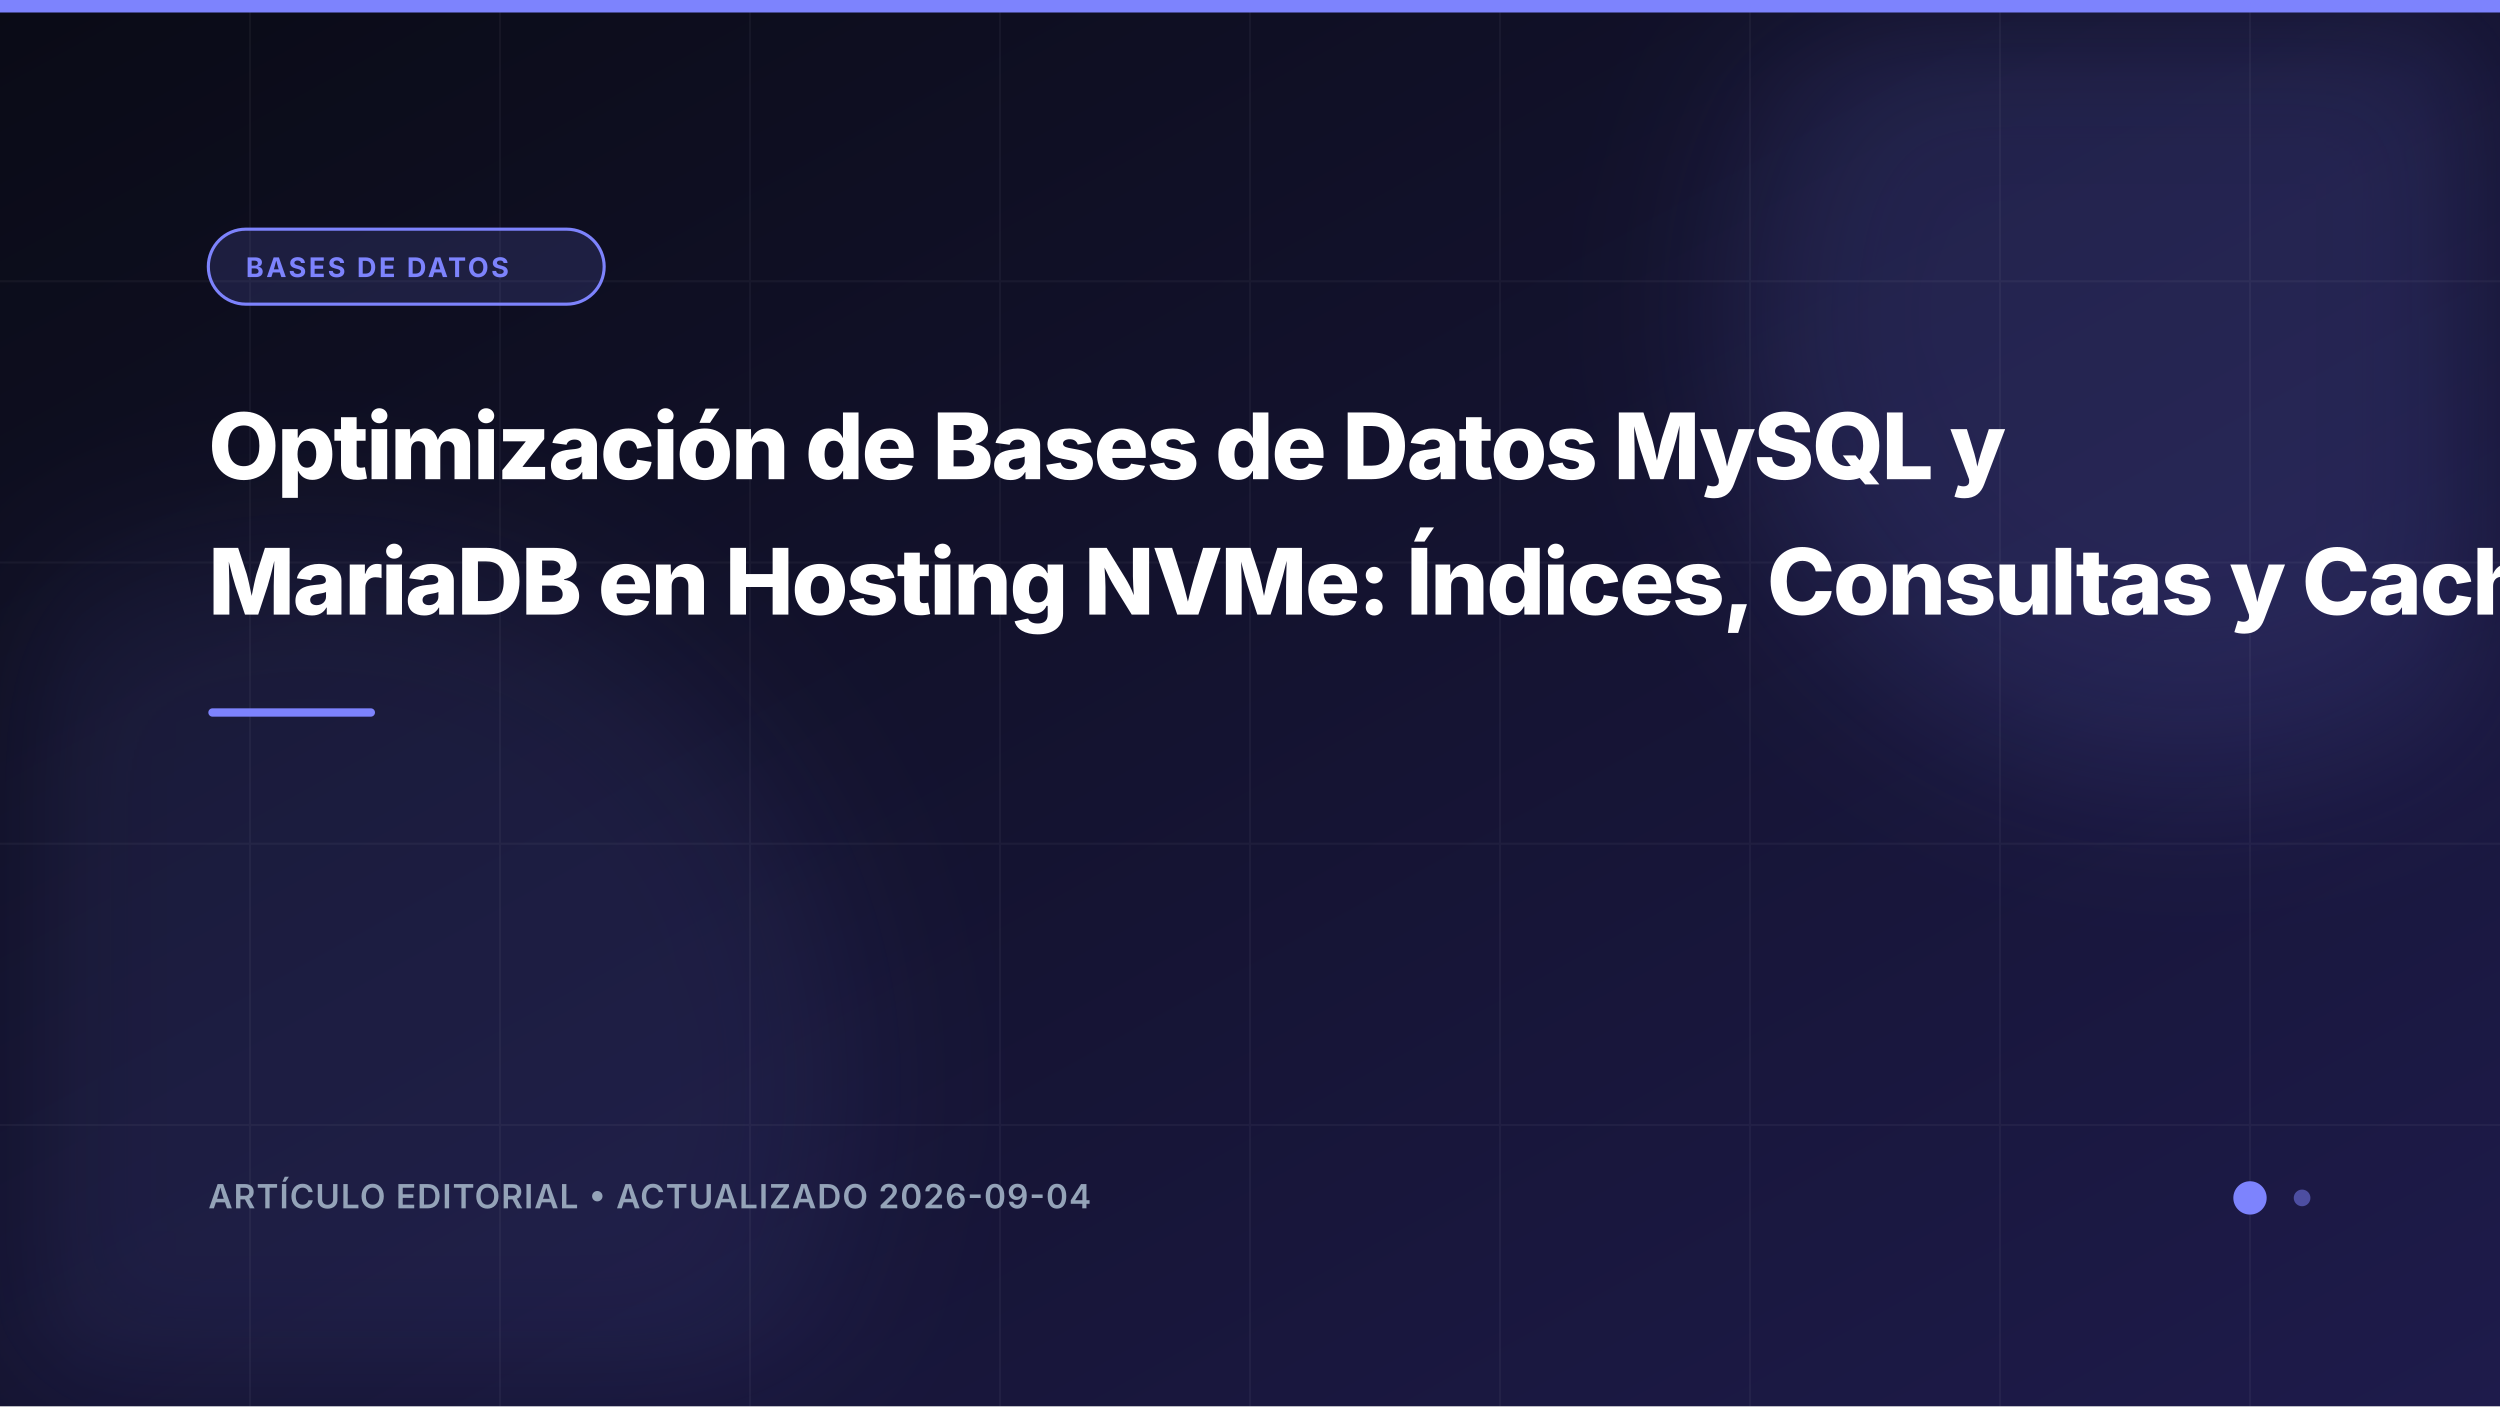
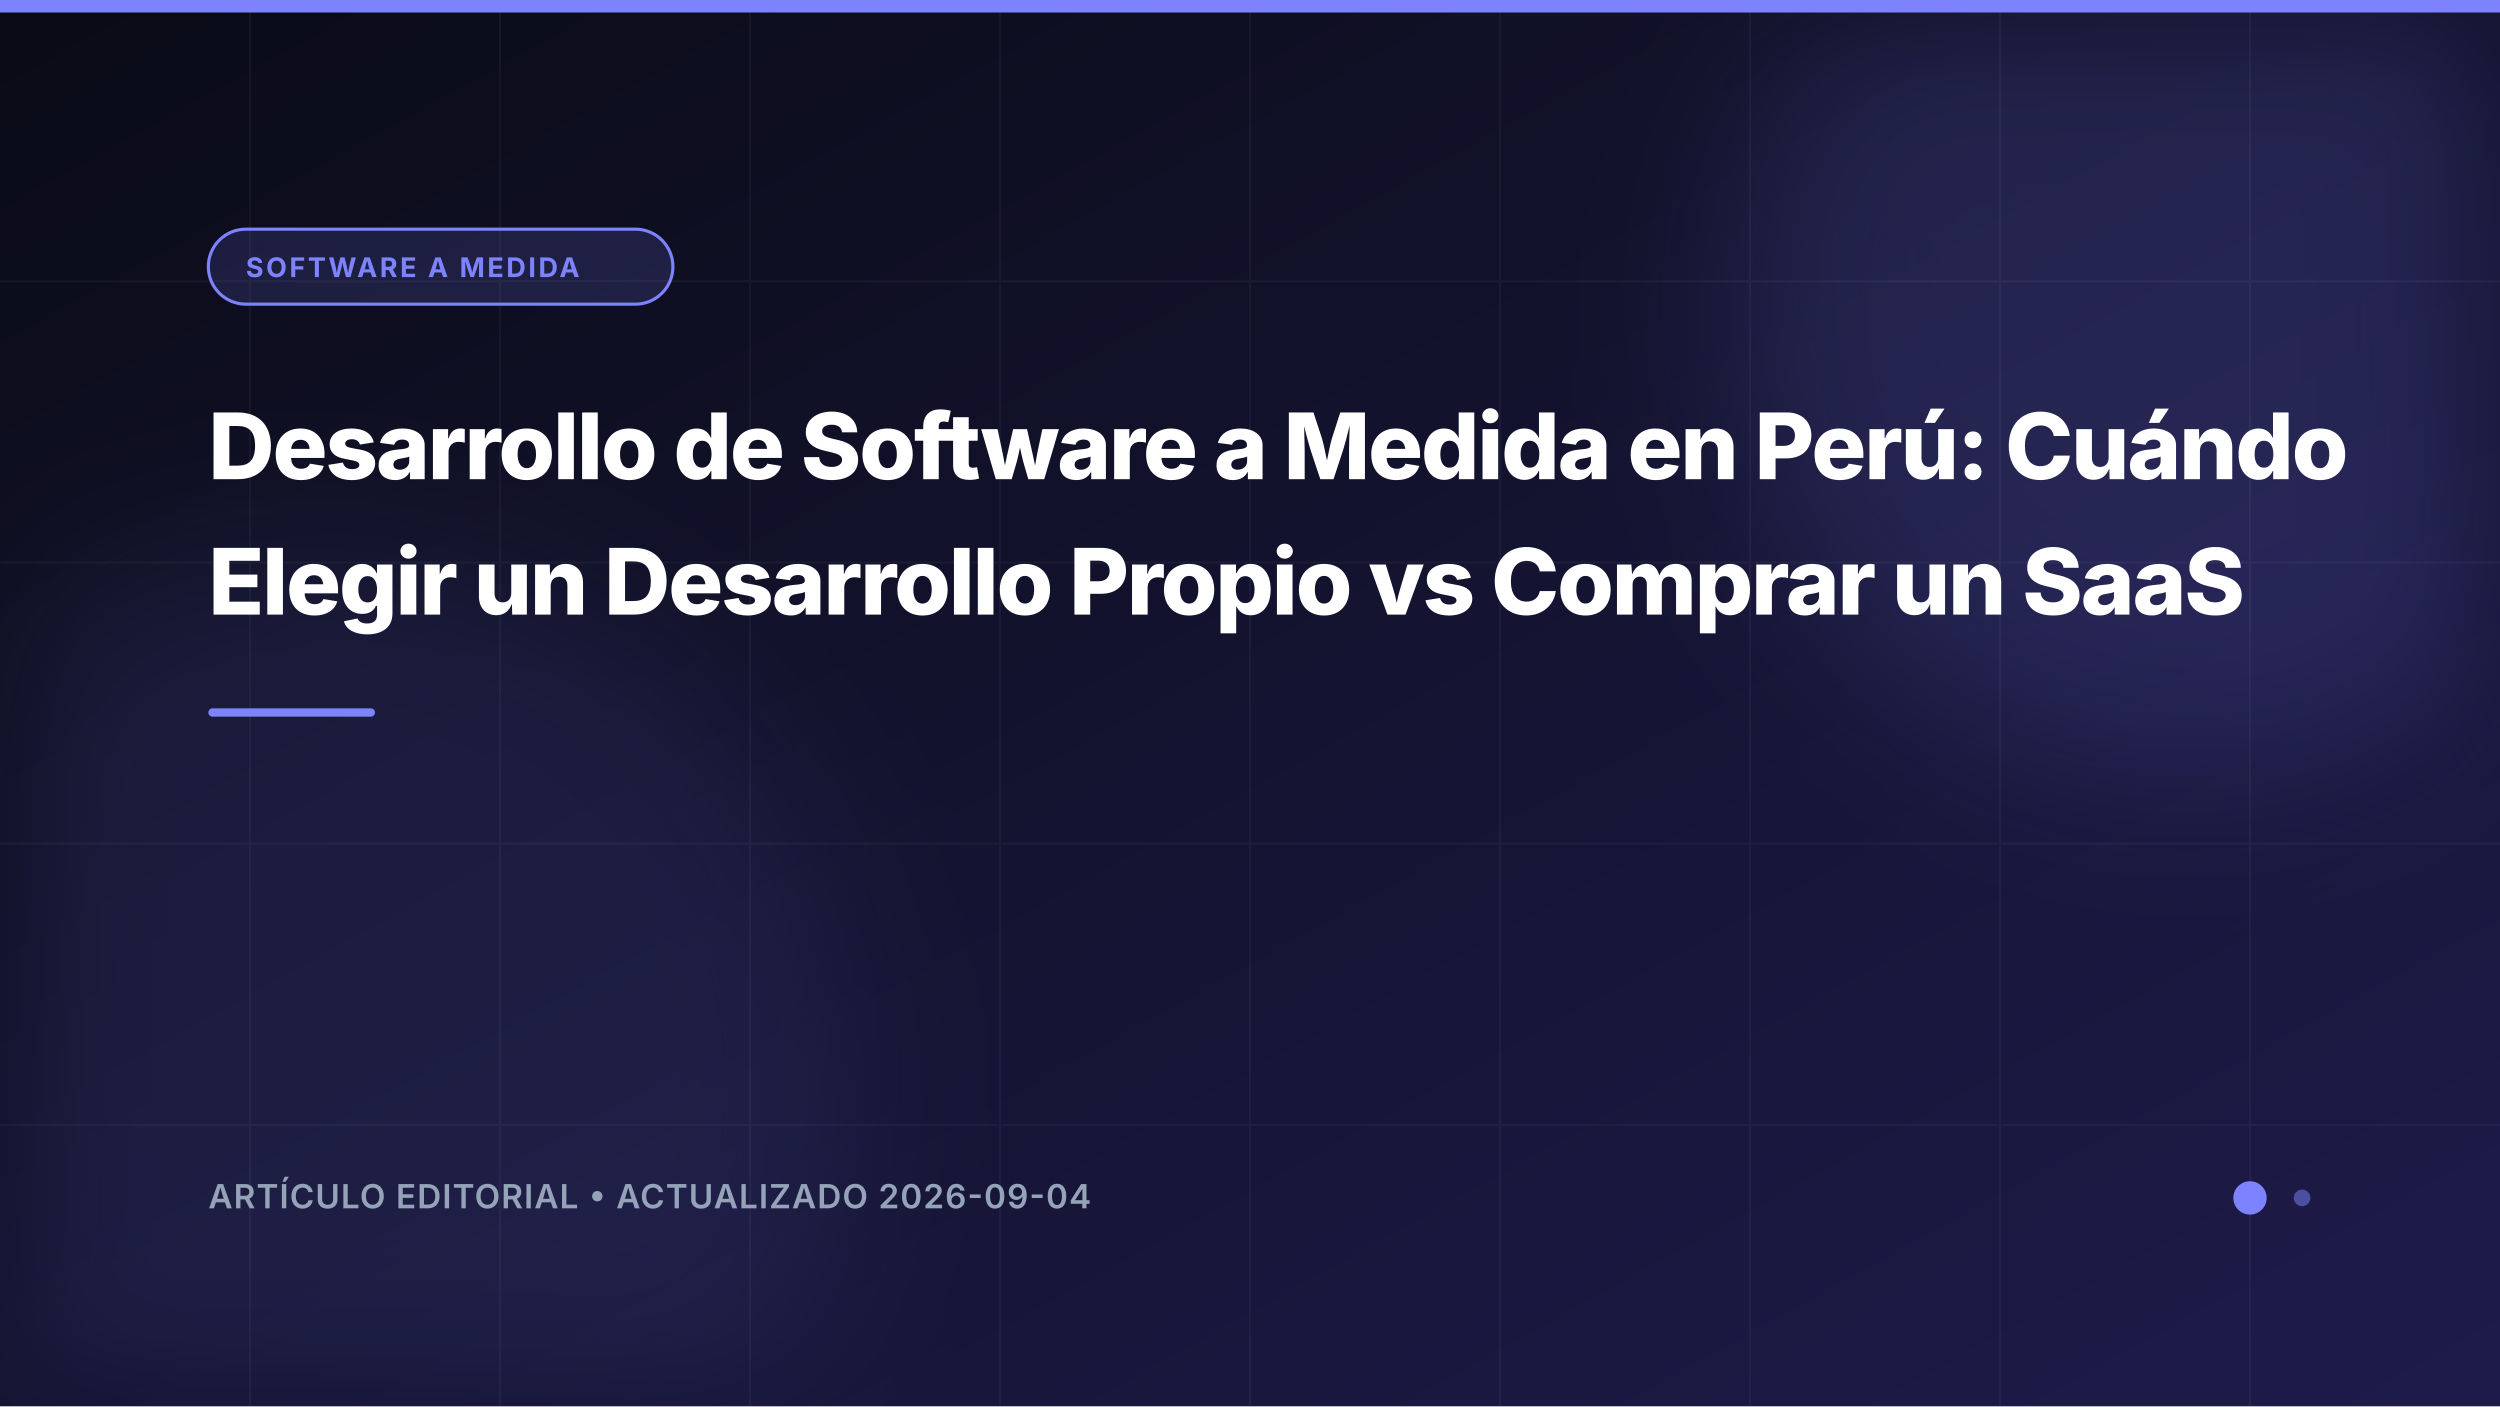
<svg xmlns="http://www.w3.org/2000/svg" viewBox="0 0 1200 675" width="1200" height="675">
  <defs>
    <linearGradient id="bg" x1="0%" y1="0%" x2="100%" y2="100%">
      <stop offset="0%" stop-color="#0a0b16" />
      <stop offset="100%" stop-color="#1e1b4b" />
    </linearGradient>
    <linearGradient id="acc" x1="0%" y1="0%" x2="100%" y2="0%">
      <stop offset="0%" stop-color="#7d83fd" stop-opacity="0.8" />
      <stop offset="100%" stop-color="#7d83fd" stop-opacity="0.2" />
    </linearGradient>
    <filter id="blurGlow" x="-20%" y="-20%" width="140%" height="140%">
      <feGaussianBlur stdDeviation="40" result="blur" />
    </filter>
  </defs>
  <rect width="1200" height="675" fill="url(#bg)" />
  <circle cx="1050" cy="150" r="220" fill="#7d83fd" opacity="0.15" filter="url(#blurGlow)" />
  <circle cx="150" cy="520" r="260" fill="#7d83fd" opacity="0.1" filter="url(#blurGlow)" />
  <g stroke="#ffffff" stroke-width="1" opacity="0.04">
    <line x1="120" y1="0" x2="120" y2="675" />
    <line x1="240" y1="0" x2="240" y2="675" />
    <line x1="360" y1="0" x2="360" y2="675" />
    <line x1="480" y1="0" x2="480" y2="675" />
    <line x1="600" y1="0" x2="600" y2="675" />
    <line x1="720" y1="0" x2="720" y2="675" />
    <line x1="840" y1="0" x2="840" y2="675" />
    <line x1="960" y1="0" x2="960" y2="675" />
    <line x1="1080" y1="0" x2="1080" y2="675" />
    <line x1="0" y1="135" x2="1200" y2="135" />
    <line x1="0" y1="270" x2="1200" y2="270" />
    <line x1="0" y1="405" x2="1200" y2="405" />
    <line x1="0" y1="540" x2="1200" y2="540" />
  </g>
  <rect x="0" y="0" width="1200" height="6" fill="#7d83fd" />
  <g transform="translate(100, 110)">
-     <rect x="0" y="0" width="190" height="36" rx="18" fill="#7d83fd" fill-opacity="0.15" stroke="#7d83fd" stroke-width="1.5" />
-     <text x="18" y="23" fill="#7d83fd" font-family="system-ui, -apple-system, sans-serif" font-size="13" font-weight="700" letter-spacing="1.2">BASES DE DATOS</text>
+     <rect x="0" y="0" width="223" height="36" rx="18" fill="#7d83fd" fill-opacity="0.15" stroke="#7d83fd" stroke-width="1.5" />
+     <text x="18" y="23" fill="#7d83fd" font-family="system-ui, -apple-system, sans-serif" font-size="13" font-weight="700" letter-spacing="1.2">SOFTWARE A MEDIDA</text>
  </g>
-   <text x="100" y="230" fill="#ffffff" font-family="system-ui, -apple-system, sans-serif" font-size="44" font-weight="800" letter-spacing="-1">Optimización de Bases de Datos MySQL y</text>
-   <text x="100" y="295" fill="#ffffff" font-family="system-ui, -apple-system, sans-serif" font-size="44" font-weight="800" letter-spacing="-1">MariaDB en Hosting NVMe: Índices, Consultas y Caché</text>
+   <text x="100" y="230" fill="#ffffff" font-family="system-ui, -apple-system, sans-serif" font-size="44" font-weight="800" letter-spacing="-1">Desarrollo de Software a Medida en Perú: Cuándo</text>
+   <text x="100" y="295" fill="#ffffff" font-family="system-ui, -apple-system, sans-serif" font-size="44" font-weight="800" letter-spacing="-1">Elegir un Desarrollo Propio vs Comprar un SaaS</text>
  <rect x="100" y="340" width="80" height="4" rx="2" fill="#7d83fd" />
  <text x="100" y="580" fill="#94a3b8" font-family="system-ui, -apple-system, sans-serif" font-size="16" font-weight="600" letter-spacing="0.5">ARTÍCULO EDITORIAL • ACTUALIZADO 2026-09-04</text>
  <circle cx="1080" cy="575" r="8" fill="#7d83fd" />
  <circle cx="1105" cy="575" r="4" fill="#7d83fd" opacity="0.5" />
</svg>
